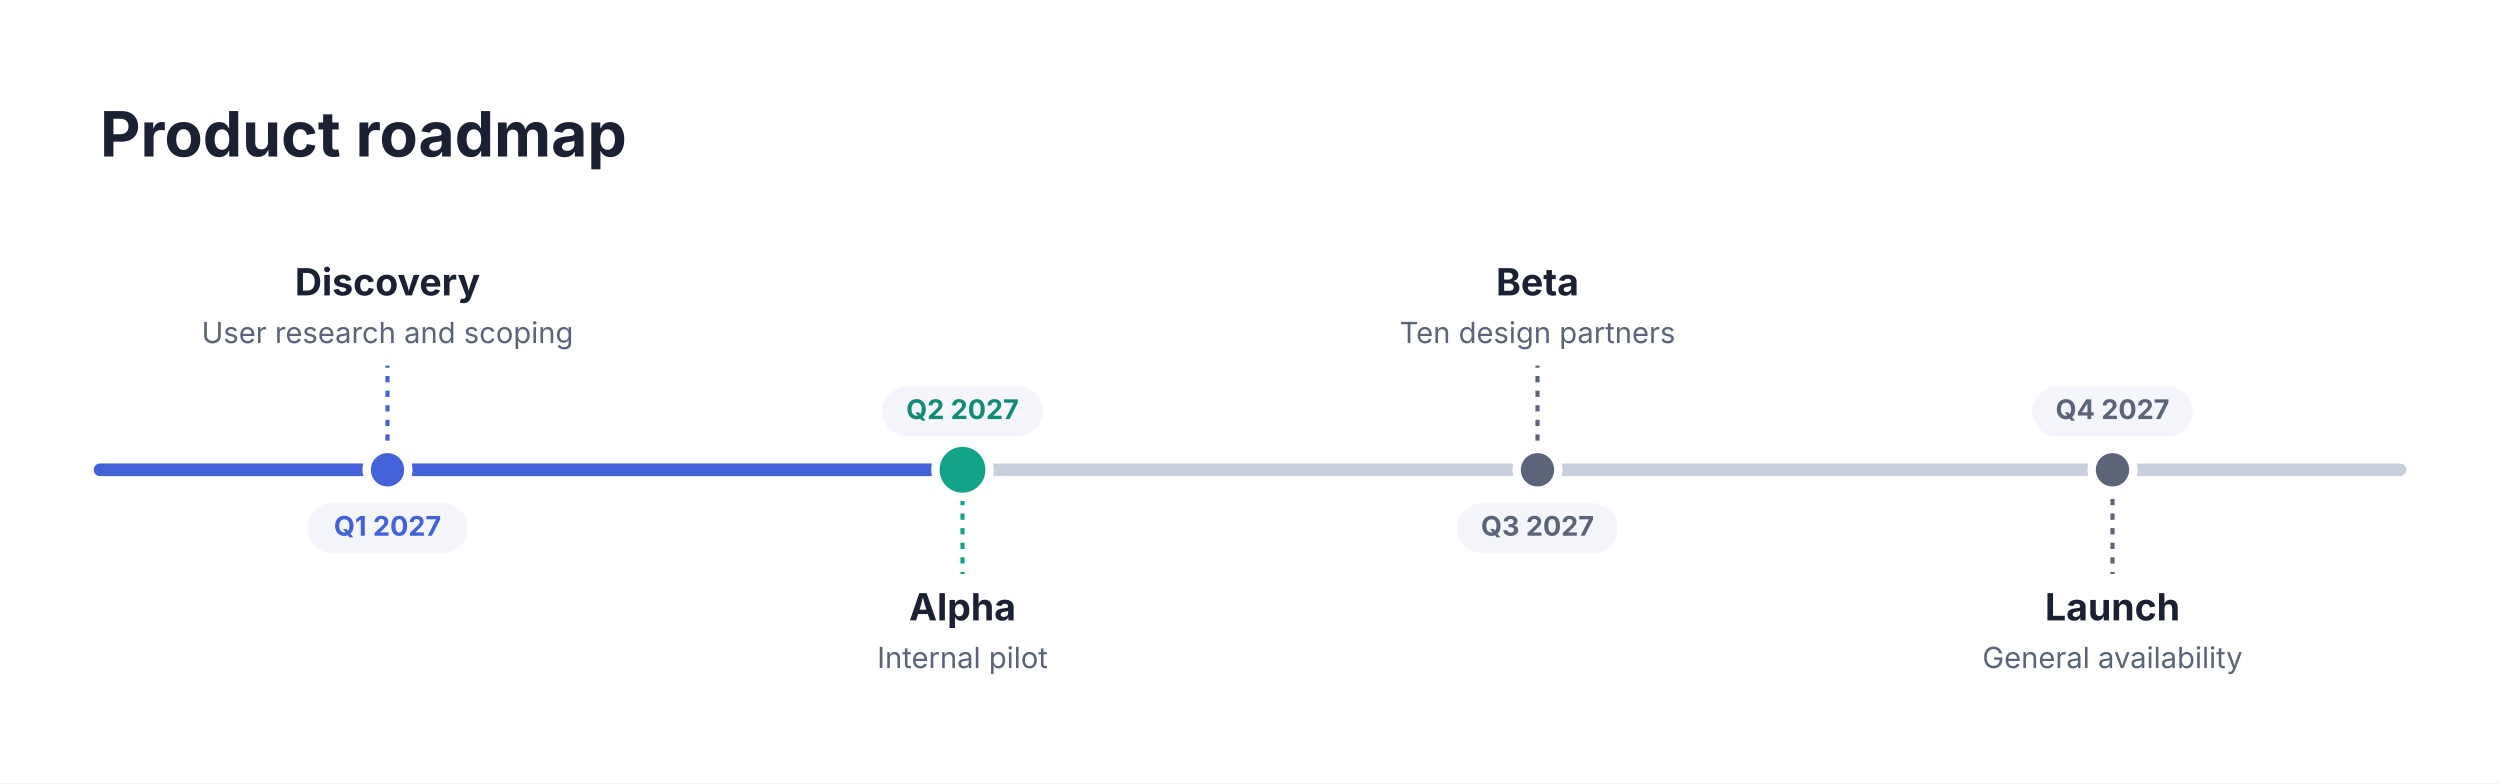
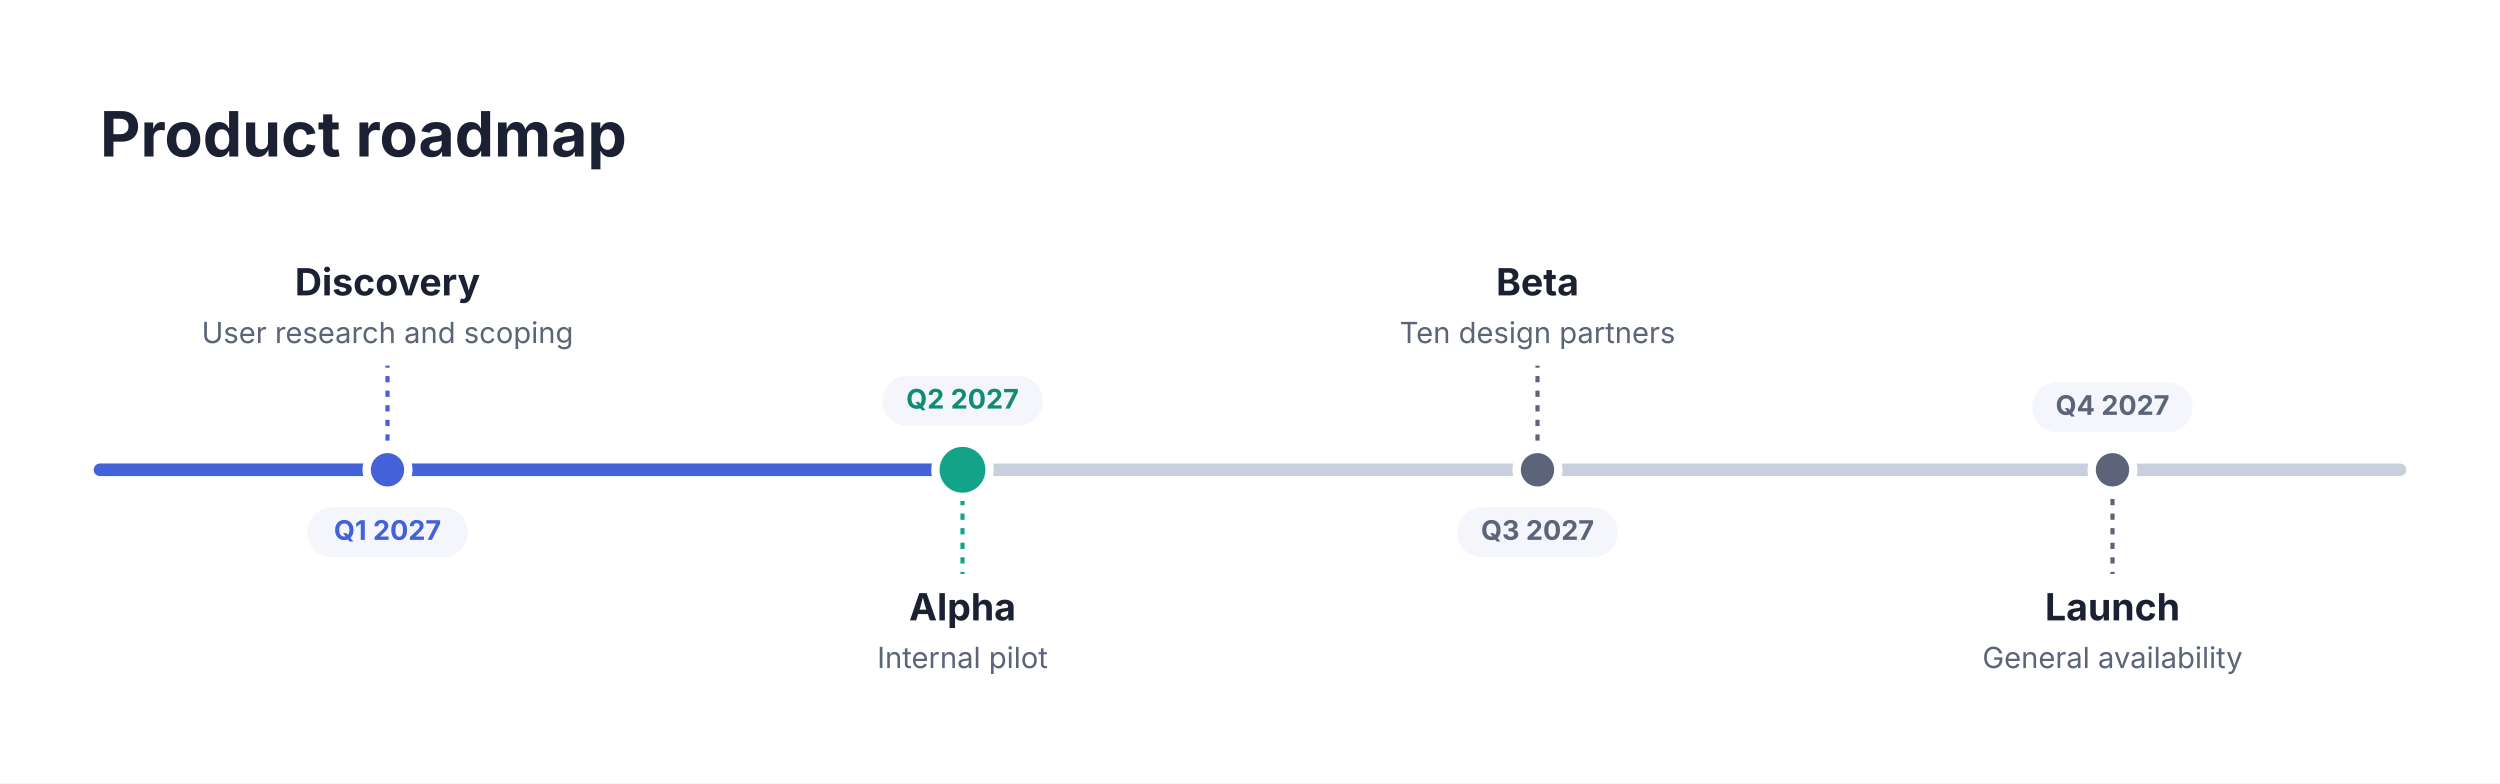
<svg xmlns="http://www.w3.org/2000/svg" viewBox="0 0 1200 376" width="1200" height="376" font-family="Inter, 'Segoe UI', 'Helvetica Neue', Arial, sans-serif" data-mplate-template="timeline:axis" data-mplate-theme="default">
  <rect width="1200" height="376" fill="#ffffff" />
  <g data-mplate-layer="content">
    <text font-family="Inter, 'Segoe UI', 'Helvetica Neue', Arial, sans-serif" font-size="30" font-weight="700" fill="#1b2133">
      <tspan x="48" y="75.15">Product roadmap</tspan>
    </text>
    <line x1="48" y1="225.5" x2="1152" y2="225.5" stroke="#c9cfdc" stroke-width="6" stroke-linecap="round" />
    <line x1="48" y1="225.5" x2="462" y2="225.5" stroke="#4361d8" stroke-width="6" stroke-linecap="round" />
    <g data-mplate-id="milestone-0">
      <line x1="186" y1="225.5" x2="186" y2="175.5" stroke="#4361d8" stroke-width="2" stroke-dasharray="3 4" />
      <circle cx="186" cy="225.5" r="10" fill="#4361d8" stroke="#ffffff" stroke-width="4" />
-       <rect x="147.45" y="241.5" width="77.09" height="24" rx="12" fill="#f4f6fb" />
+       <rect x="147.45" y="243.5" width="77.09" height="24" rx="12" fill="#f4f6fb" />
      <text font-family="Inter, 'Segoe UI', 'Helvetica Neue', Arial, sans-serif" font-size="13" font-weight="700" fill="#4361d8" text-anchor="middle">
-         <tspan x="186" y="257.14">Q1 2027</tspan>
+         <tspan x="186" y="259.14">Q1 2027</tspan>
      </text>
      <text font-family="Inter, 'Segoe UI', 'Helvetica Neue', Arial, sans-serif" font-size="18" font-weight="700" fill="#1b2133" text-anchor="middle">
        <tspan x="186" y="141.79">Discovery</tspan>
      </text>
      <text font-family="Inter, 'Segoe UI', 'Helvetica Neue', Arial, sans-serif" font-size="14" fill="#5b6478" text-anchor="middle">
        <tspan x="186" y="164.67">User research and scoping</tspan>
      </text>
    </g>
    <g data-mplate-id="milestone-1">
      <line x1="462" y1="225.5" x2="462" y2="275.5" stroke="#13a389" stroke-width="2" stroke-dasharray="3 4" />
      <circle cx="462" cy="225.5" r="13" fill="#13a389" stroke="#ffffff" stroke-width="4" />
-       <rect x="423.45" y="185.5" width="77.09" height="24" rx="12" fill="#f4f6fb" />
+       <rect x="423.45" y="180.5" width="77.09" height="24" rx="12" fill="#f4f6fb" />
      <text font-family="Inter, 'Segoe UI', 'Helvetica Neue', Arial, sans-serif" font-size="13" font-weight="700" fill="#108c76" text-anchor="middle">
-         <tspan x="462" y="201.14">Q2 2027</tspan>
+         <tspan x="462" y="196.14">Q2 2027</tspan>
      </text>
      <text font-family="Inter, 'Segoe UI', 'Helvetica Neue', Arial, sans-serif" font-size="18" font-weight="700" fill="#1b2133" text-anchor="middle">
        <tspan x="462" y="297.79">Alpha</tspan>
      </text>
      <text font-family="Inter, 'Segoe UI', 'Helvetica Neue', Arial, sans-serif" font-size="14" fill="#5b6478" text-anchor="middle">
        <tspan x="462" y="320.67">Internal pilot</tspan>
      </text>
    </g>
    <g data-mplate-id="milestone-2">
      <line x1="738" y1="225.5" x2="738" y2="175.5" stroke="#5b6478" stroke-width="2" stroke-dasharray="3 4" />
      <circle cx="738" cy="225.5" r="10" fill="#5b6478" stroke="#ffffff" stroke-width="4" />
-       <rect x="699.45" y="241.5" width="77.09" height="24" rx="12" fill="#f4f6fb" />
+       <rect x="699.45" y="243.5" width="77.09" height="24" rx="12" fill="#f4f6fb" />
      <text font-family="Inter, 'Segoe UI', 'Helvetica Neue', Arial, sans-serif" font-size="13" font-weight="700" fill="#5b6478" text-anchor="middle">
-         <tspan x="738" y="257.14">Q3 2027</tspan>
+         <tspan x="738" y="259.14">Q3 2027</tspan>
      </text>
      <text font-family="Inter, 'Segoe UI', 'Helvetica Neue', Arial, sans-serif" font-size="18" font-weight="700" fill="#1b2133" text-anchor="middle">
        <tspan x="738" y="141.79">Beta</tspan>
      </text>
      <text font-family="Inter, 'Segoe UI', 'Helvetica Neue', Arial, sans-serif" font-size="14" fill="#5b6478" text-anchor="middle">
        <tspan x="738" y="164.67">Ten design partners</tspan>
      </text>
    </g>
    <g data-mplate-id="milestone-3">
      <line x1="1014" y1="225.5" x2="1014" y2="275.5" stroke="#5b6478" stroke-width="2" stroke-dasharray="3 4" />
      <circle cx="1014" cy="225.5" r="10" fill="#5b6478" stroke="#ffffff" stroke-width="4" />
-       <rect x="975.45" y="185.5" width="77.09" height="24" rx="12" fill="#f4f6fb" />
+       <rect x="975.45" y="183.5" width="77.09" height="24" rx="12" fill="#f4f6fb" />
      <text font-family="Inter, 'Segoe UI', 'Helvetica Neue', Arial, sans-serif" font-size="13" font-weight="700" fill="#5b6478" text-anchor="middle">
-         <tspan x="1014" y="201.14">Q4 2027</tspan>
+         <tspan x="1014" y="199.14">Q4 2027</tspan>
      </text>
      <text font-family="Inter, 'Segoe UI', 'Helvetica Neue', Arial, sans-serif" font-size="18" font-weight="700" fill="#1b2133" text-anchor="middle">
        <tspan x="1014" y="297.79">Launch</tspan>
      </text>
      <text font-family="Inter, 'Segoe UI', 'Helvetica Neue', Arial, sans-serif" font-size="14" fill="#5b6478" text-anchor="middle">
        <tspan x="1014" y="320.67">General availability</tspan>
      </text>
    </g>
  </g>
</svg>
